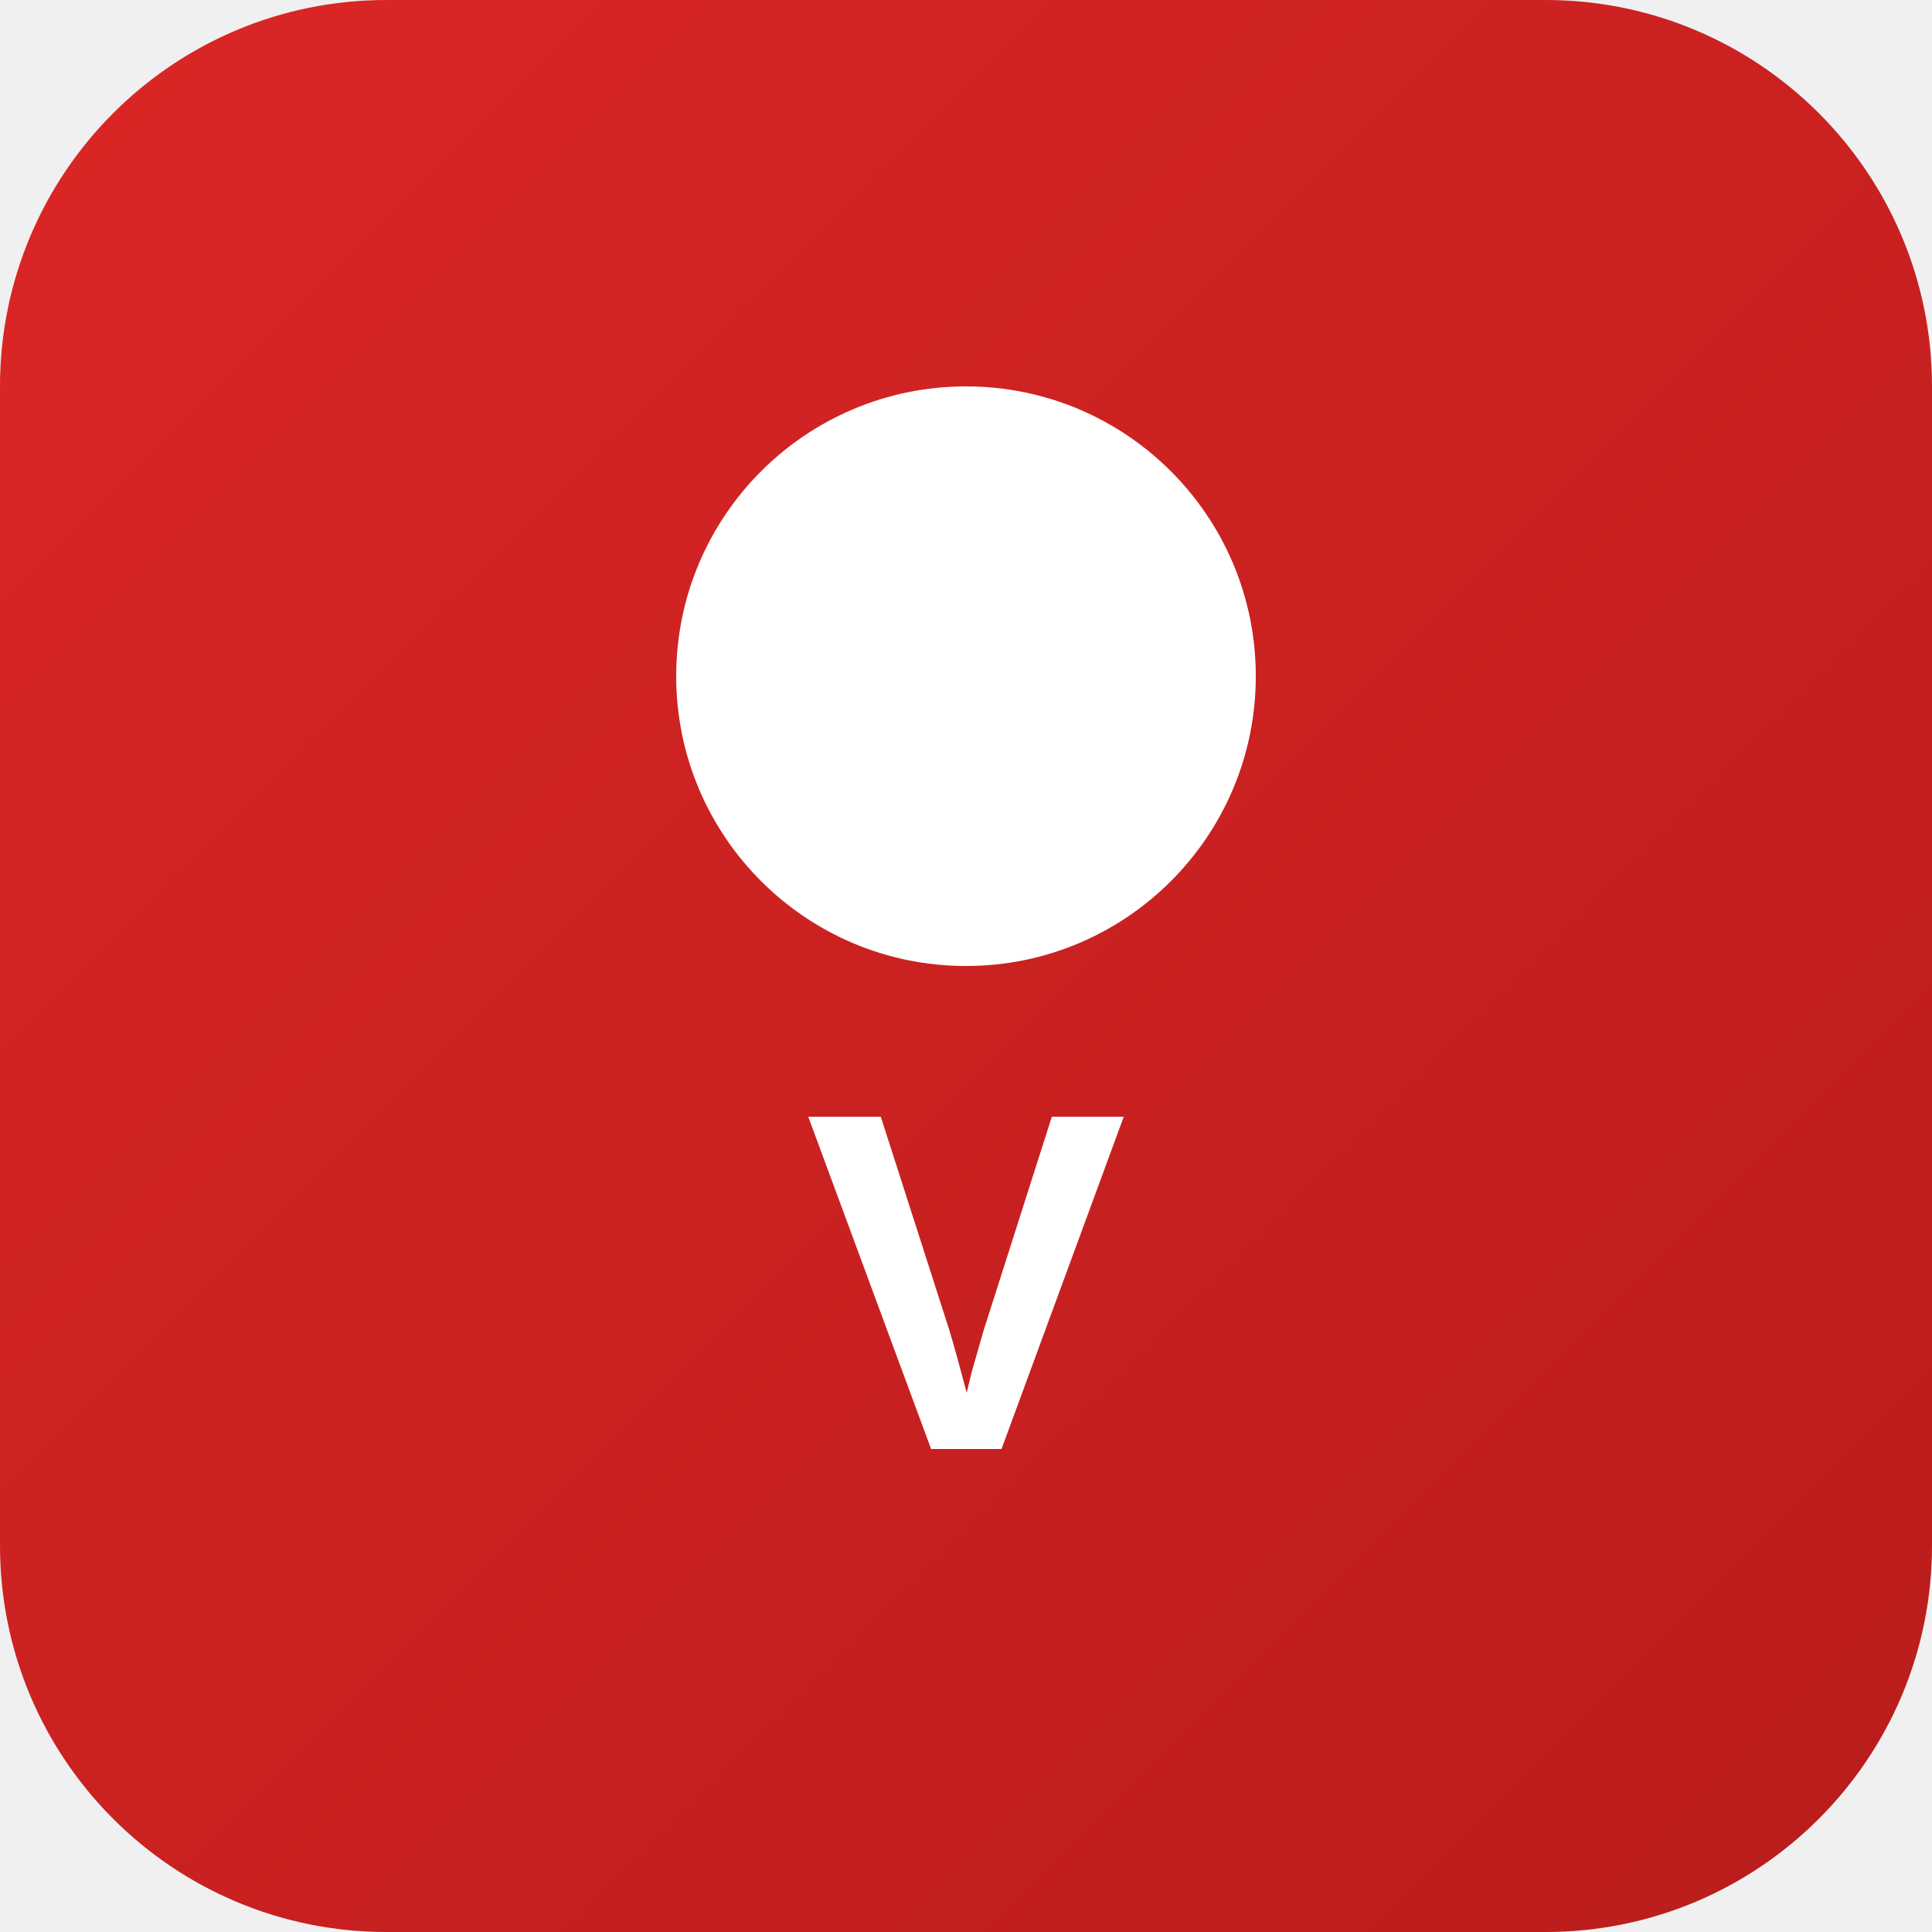
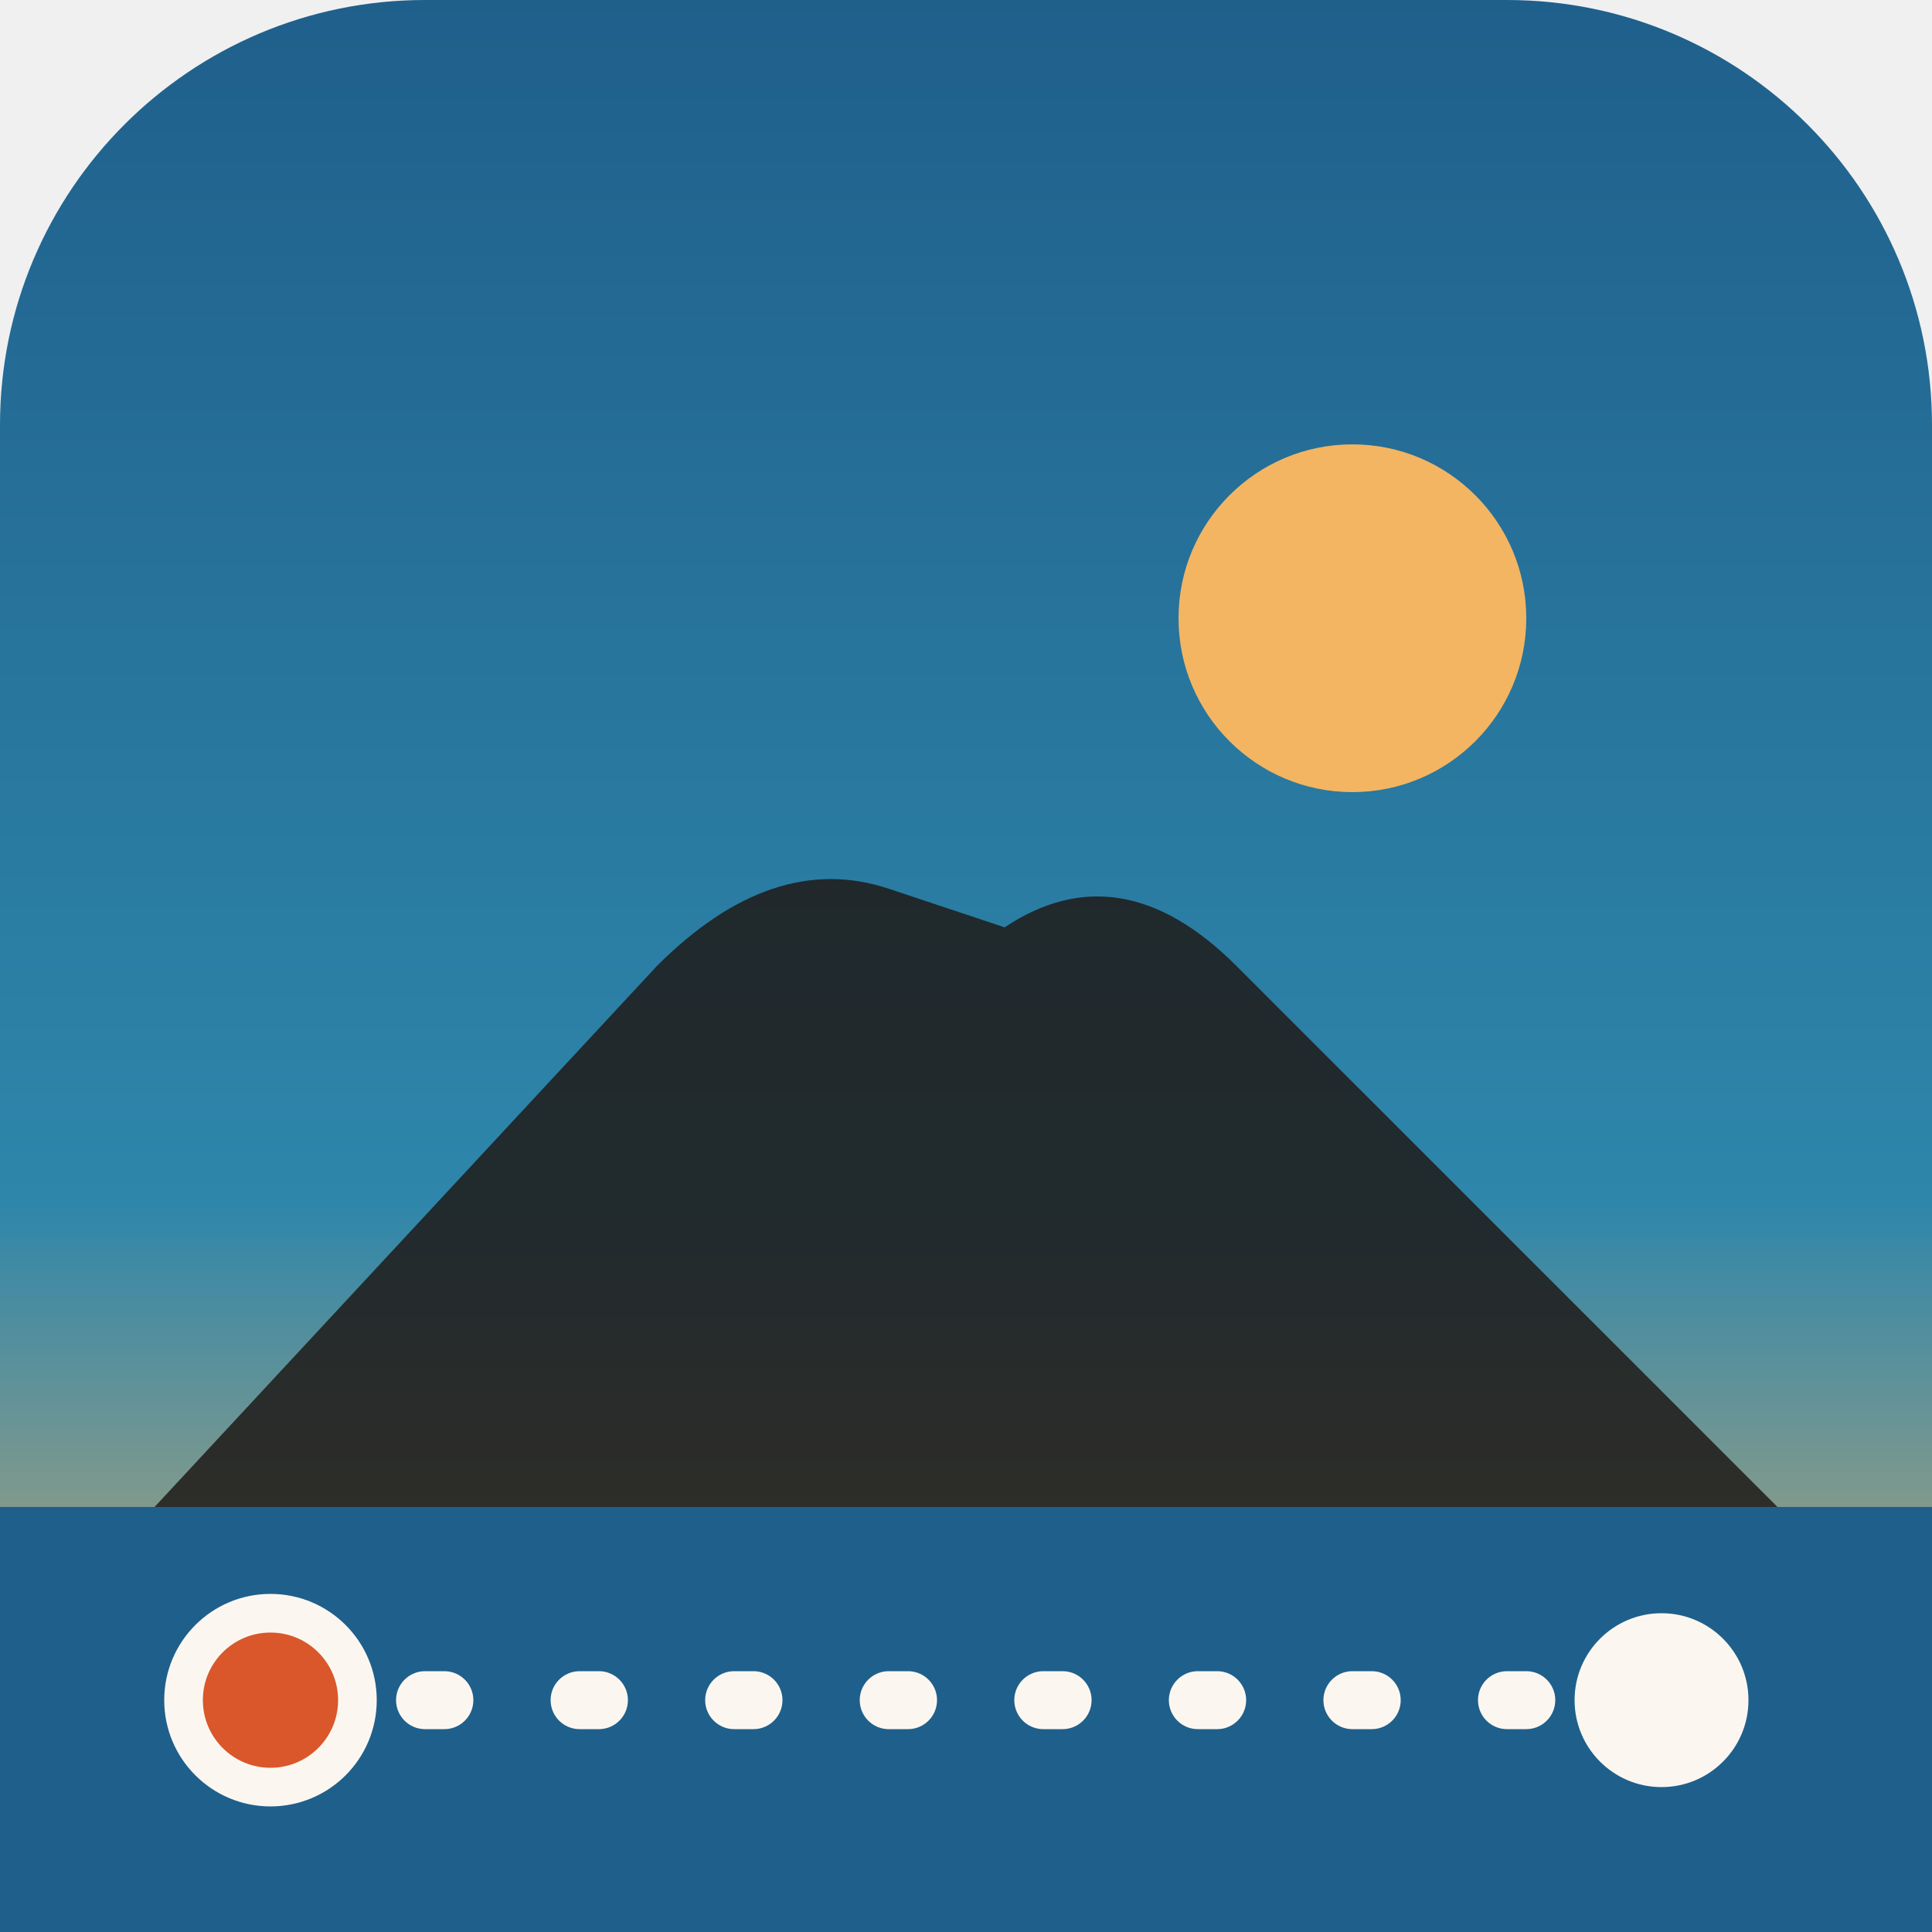
- <svg xmlns="http://www.w3.org/2000/svg" width="144" height="144" viewBox="0 0 144 144">
+ <svg xmlns="http://www.w3.org/2000/svg" width="144" height="144" viewBox="0 0 100 100">
  <defs>
-     <linearGradient id="grad1" x1="0%" y1="0%" x2="100%" y2="100%">
-       <stop offset="0%" style="stop-color:#dc2626;stop-opacity:1" />
-       <stop offset="100%" style="stop-color:#b91c1c;stop-opacity:1" />
+     <linearGradient id="sky" x1="0" y1="0" x2="0" y2="1">
+       <stop offset="0%" stop-color="#1F5F8B" />
+       <stop offset="62%" stop-color="#2E86AB" />
+       <stop offset="100%" stop-color="#F3B562" />
    </linearGradient>
  </defs>
-   <rect width="144" height="144" rx="28.8" fill="url(#grad1)" />
-   <circle cx="72" cy="50.4" r="21.6" fill="white" />
-   <text x="72" y="108" font-family="Arial, sans-serif" font-size="36" font-weight="bold" fill="white" text-anchor="middle">V</text>
+   <rect width="100" height="100" rx="22" fill="url(#sky)" />
+   <circle cx="70" cy="32" r="9" fill="#F3B562" />
+   <path d="M8 78 L34 50 Q40 44 46 46 L52 48 Q58 44 64 50 L92 78 Z" fill="#1F1A17" opacity="0.85" />
+   <rect x="0" y="78" width="100" height="22" fill="#1F5F8B" />
+   <path d="M14 88 H86" stroke="#FBF7F0" stroke-width="3" stroke-dasharray="1 7" stroke-linecap="round" />
+   <circle cx="14" cy="88" r="4.5" fill="#D9572B" stroke="#FBF7F0" stroke-width="2" />
+   <circle cx="86" cy="88" r="4.5" fill="#FBF7F0" />
</svg>
